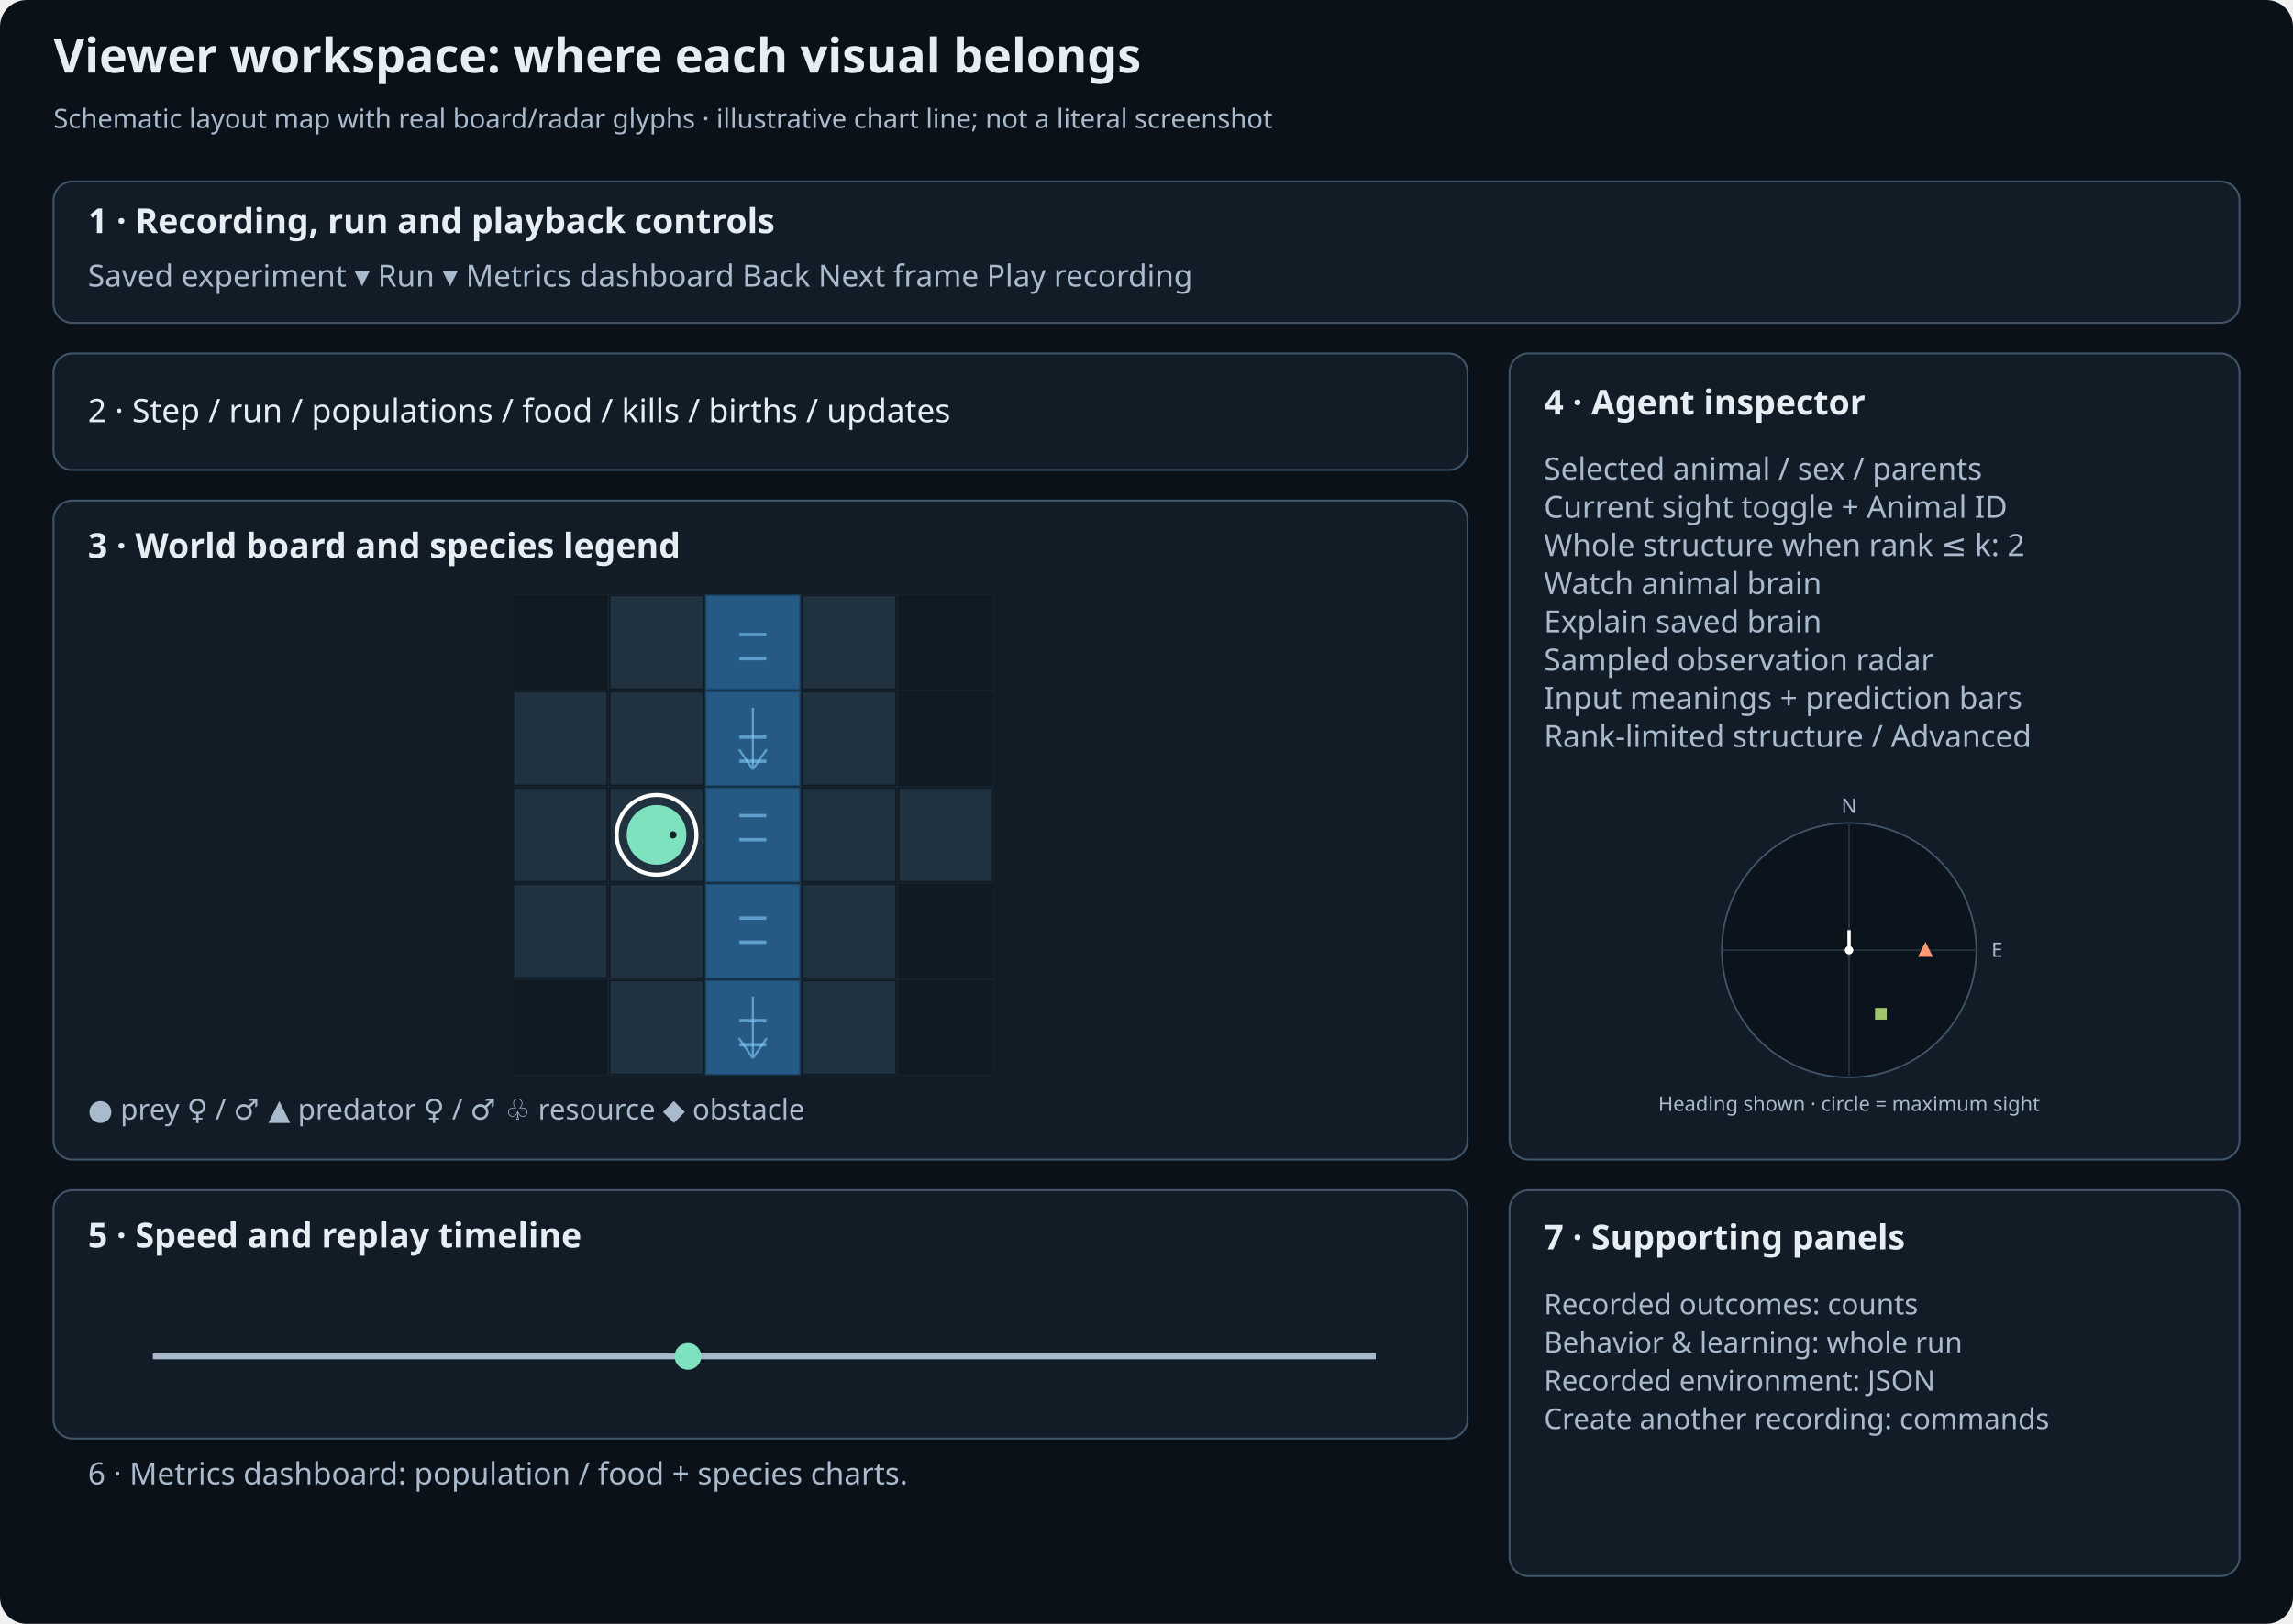
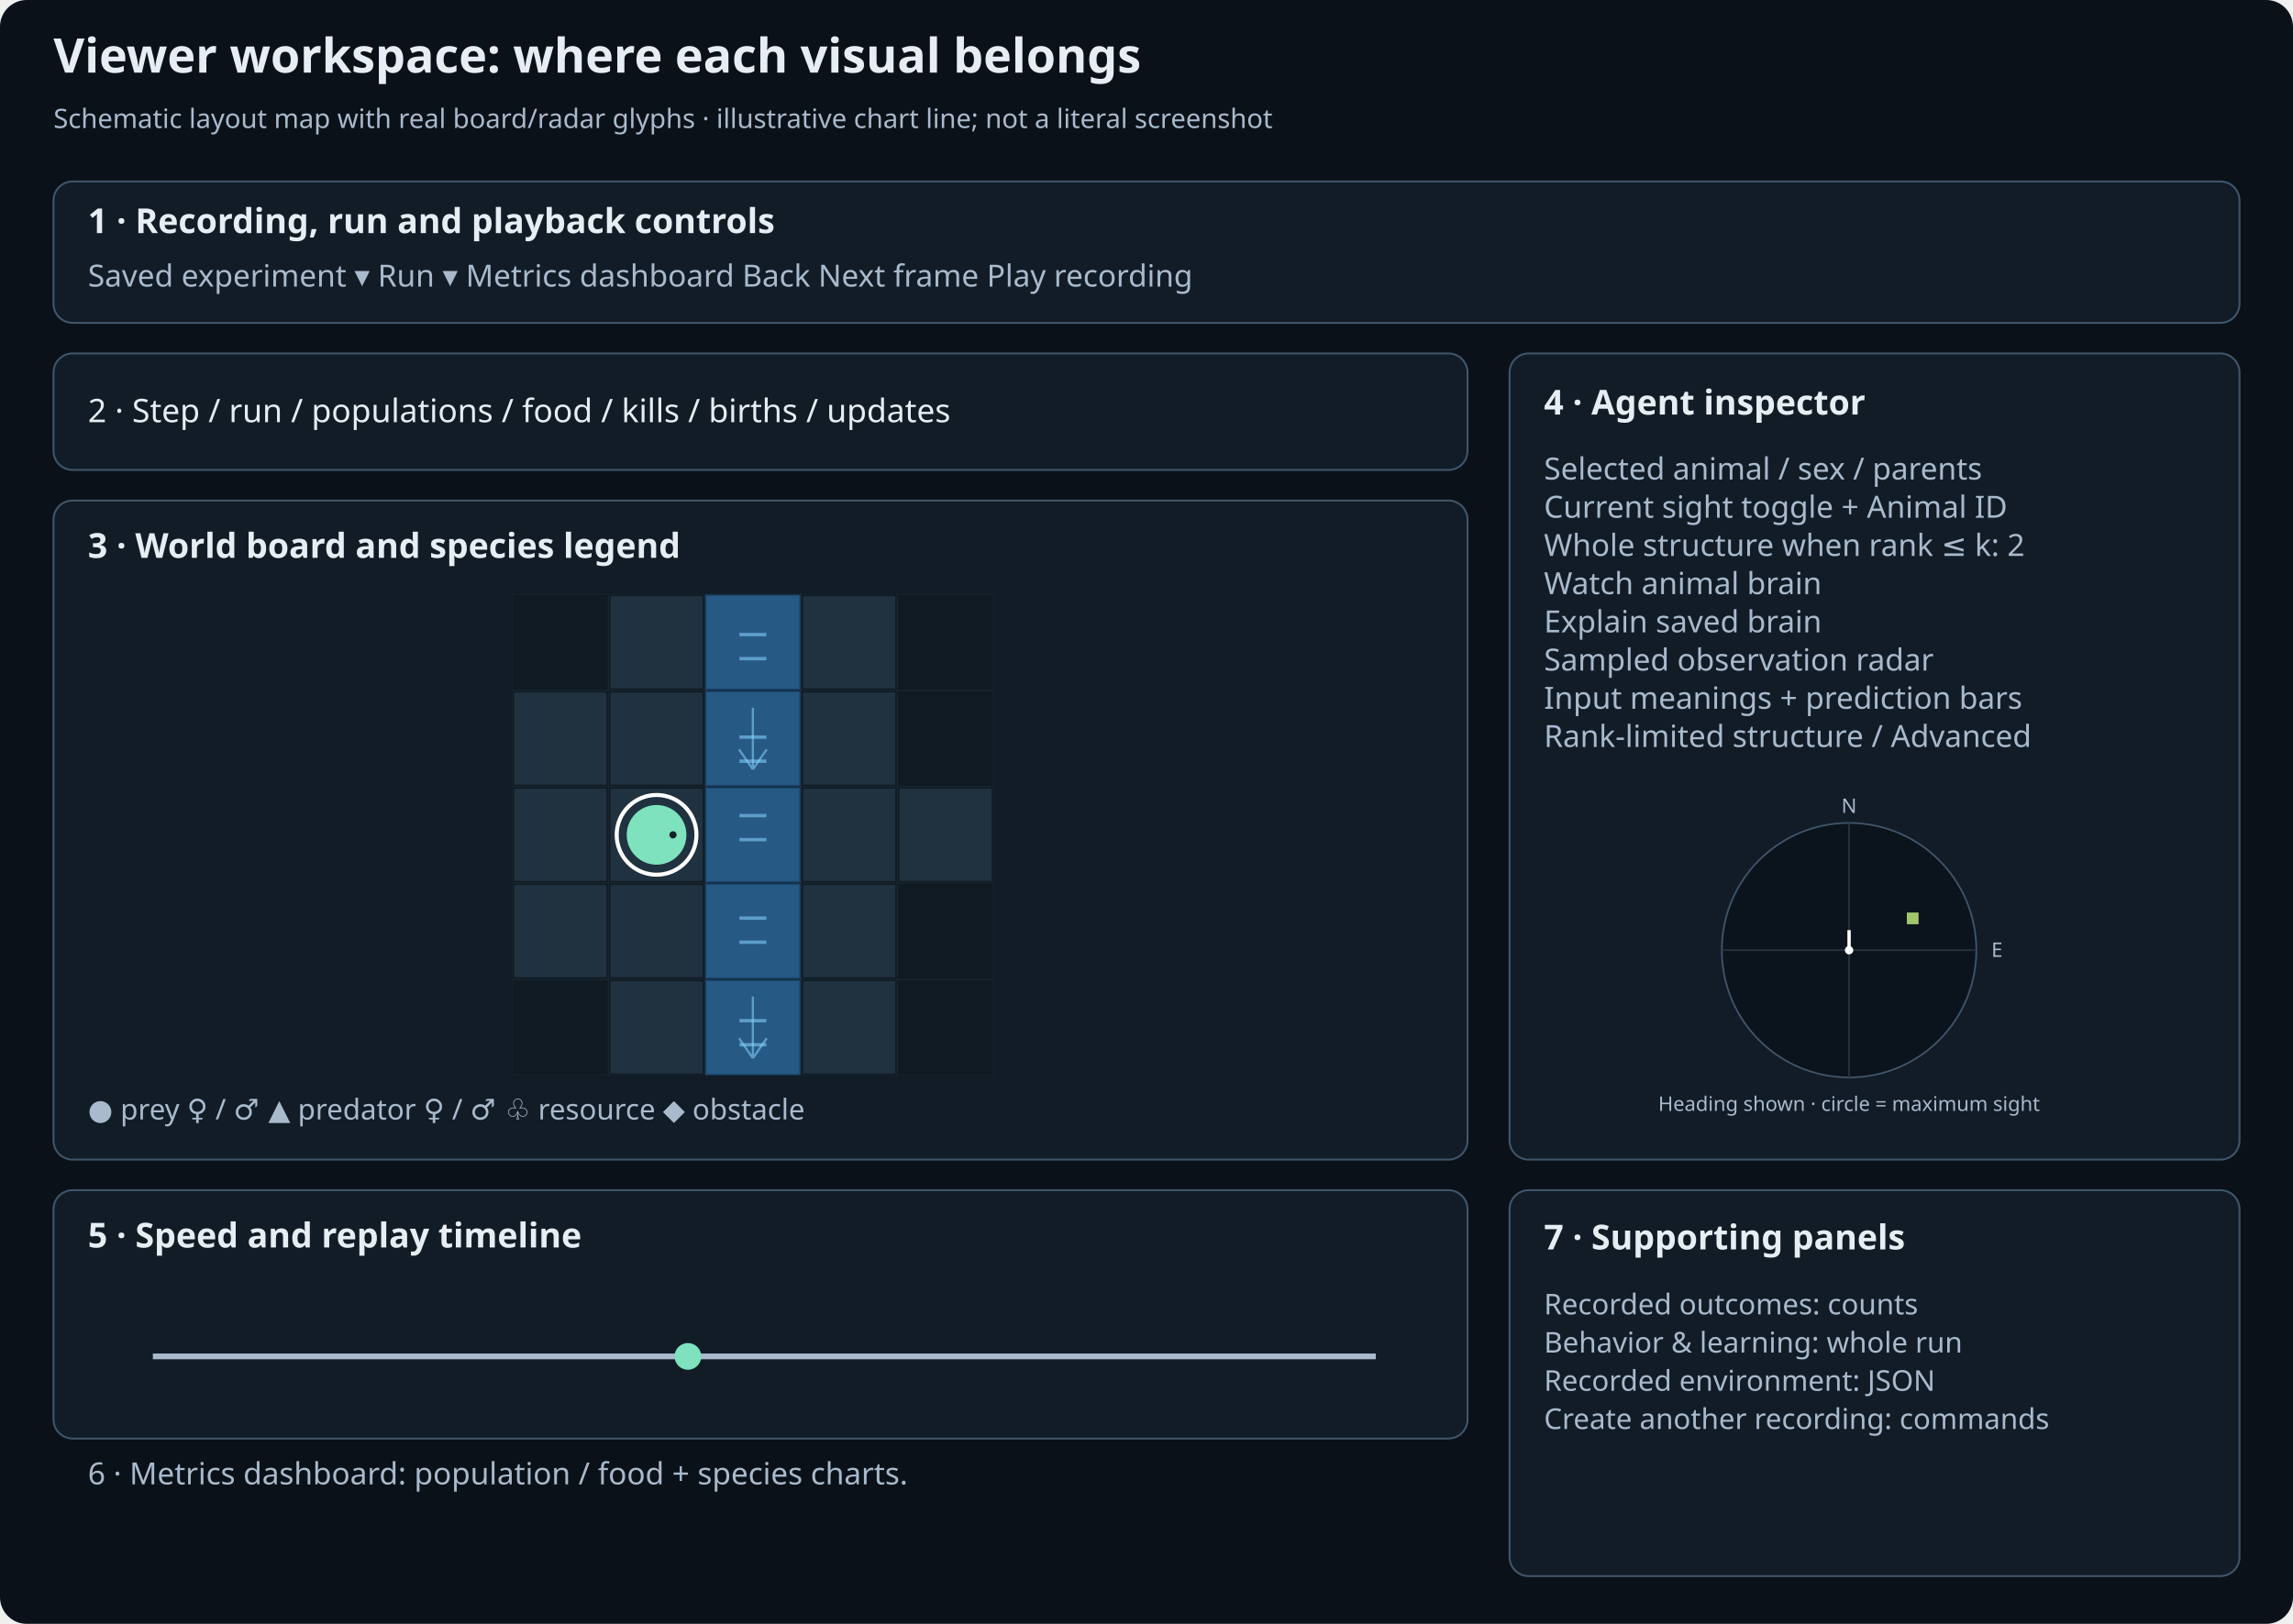
<svg xmlns="http://www.w3.org/2000/svg" width="1200" height="850" viewBox="0 0 1200 850" role="img" aria-labelledby="title desc">
  <style>.viewer-component text{font:12px system-ui,sans-serif;fill:#a9bacc}</style>
  <rect class="sheet-background" width="1200" height="850" rx="14" fill="#0b1118" />
  <g class="sheet-heading">
    <text x="28" y="38" font-family="system-ui,sans-serif" font-size="25" fill="#e6edf3" text-anchor="start" font-weight="600">Viewer workspace: where each visual belongs</text>
    <text x="28" y="67" font-family="system-ui,sans-serif" font-size="14" fill="#a9bacc" text-anchor="start">Schematic layout map with real board/radar glyphs · illustrative chart line; not a literal screenshot</text>
  </g>
  <rect x="28" y="95" width="1144" height="74" rx="10" fill="#111c27" stroke="#415569" />
  <text x="46" y="122" font-family="system-ui,sans-serif" font-size="18" fill="#e6edf3" text-anchor="start" font-weight="600">1 · Recording, run and playback controls</text>
  <text x="46" y="150" font-family="system-ui,sans-serif" font-size="16" fill="#a9bacc" text-anchor="start">Saved experiment ▾   Run ▾    Metrics dashboard    Back   Next frame   Play recording</text>
  <rect x="28" y="185" width="740" height="61" rx="10" fill="#111c27" stroke="#415569" />
  <text x="46" y="221" font-family="system-ui,sans-serif" font-size="17" fill="#e6edf3" text-anchor="start">2 · Step / run / populations / food / kills / births / updates</text>
  <rect x="28" y="262" width="740" height="345" rx="10" fill="#111c27" stroke="#415569" />
  <text x="46" y="292" font-family="system-ui,sans-serif" font-size="18" fill="#e6edf3" text-anchor="start" font-weight="600">3 · World board and species legend</text>
  <g transform="translate(268 311) scale(1.05)">
    <svg width="240" height="240" viewBox="0 0 240 240">
      <rect x="0" y="0" width="240" height="240" fill="#101a22" opacity="1" transform="" />
      <rect x="96" y="0" width="48" height="48" fill="hsl(207, 65%, 27%)" opacity="1" transform="" />
      <path d="M113.28 20.16L126.72 20.16M113.28 32.16L126.72 32.16" fill="none" stroke="#89d4ff90" stroke-width="1.68" opacity="1" transform="" />
      <rect x="96" y="48" width="48" height="48" fill="hsl(207, 65%, 27%)" opacity="1" transform="" />
      <path d="M113.28 71.28L126.72 71.28M113.28 83.28L126.72 83.28" fill="none" stroke="#89d4ff90" stroke-width="1.68" opacity="1" transform="" />
      <path d="M120 56.64L120 87.36M120 87.36L113.088 77.376M120 87.36L126.912 77.376" fill="none" stroke="#89d4ff90" stroke-width="1.1" opacity="1" transform="" />
      <rect x="96" y="96" width="48" height="48" fill="hsl(207, 65%, 27%)" opacity="1" transform="" />
      <path d="M113.28 122.4L126.72 122.4M113.28 110.4L126.72 110.4" fill="none" stroke="#89d4ff90" stroke-width="1.68" opacity="1" transform="" />
      <rect x="96" y="144" width="48" height="48" fill="hsl(207, 65%, 27%)" opacity="1" transform="" />
      <path d="M113.28 173.52L126.72 173.52M113.28 161.52L126.72 161.52" fill="none" stroke="#89d4ff90" stroke-width="1.68" opacity="1" transform="" />
      <rect x="96" y="192" width="48" height="48" fill="hsl(207, 65%, 27%)" opacity="1" transform="" />
      <path d="M113.28 224.64L126.72 224.64M113.28 212.64L126.72 212.64" fill="none" stroke="#89d4ff90" stroke-width="1.68" opacity="1" transform="" />
      <path d="M120 200.64L120 231.36M120 231.36L113.088 221.376M120 231.36L126.912 221.376" fill="none" stroke="#89d4ff90" stroke-width="1.1" opacity="1" transform="" />
      <rect x="49" y="1" width="46" height="46" fill="#8ac8ff22" opacity="1" transform="" />
      <rect x="97" y="1" width="46" height="46" fill="#8ac8ff22" opacity="1" transform="" />
      <rect x="145" y="1" width="46" height="46" fill="#8ac8ff22" opacity="1" transform="" />
      <rect x="1" y="49" width="46" height="46" fill="#8ac8ff22" opacity="1" transform="" />
      <rect x="49" y="49" width="46" height="46" fill="#8ac8ff22" opacity="1" transform="" />
      <rect x="97" y="49" width="46" height="46" fill="#8ac8ff22" opacity="1" transform="" />
      <rect x="145" y="49" width="46" height="46" fill="#8ac8ff22" opacity="1" transform="" />
      <rect x="1" y="97" width="46" height="46" fill="#8ac8ff22" opacity="1" transform="" />
      <rect x="49" y="97" width="46" height="46" fill="#8ac8ff22" opacity="1" transform="" />
      <rect x="97" y="97" width="46" height="46" fill="#8ac8ff22" opacity="1" transform="" />
      <rect x="145" y="97" width="46" height="46" fill="#8ac8ff22" opacity="1" transform="" />
      <rect x="193" y="97" width="46" height="46" fill="#8ac8ff22" opacity="1" transform="" />
      <rect x="1" y="145" width="46" height="46" fill="#8ac8ff22" opacity="1" transform="" />
      <rect x="49" y="145" width="46" height="46" fill="#8ac8ff22" opacity="1" transform="" />
      <rect x="97" y="145" width="46" height="46" fill="#8ac8ff22" opacity="1" transform="" />
      <rect x="145" y="145" width="46" height="46" fill="#8ac8ff22" opacity="1" transform="" />
      <rect x="49" y="193" width="46" height="46" fill="#8ac8ff22" opacity="1" transform="" />
      <rect x="97" y="193" width="46" height="46" fill="#8ac8ff22" opacity="1" transform="" />
      <rect x="145" y="193" width="46" height="46" fill="#8ac8ff22" opacity="1" transform="" />
      <path d="M0 0L0 240" fill="none" stroke="#172630" stroke-width="0.6" opacity="1" transform="" />
      <path d="M48 0L48 240" fill="none" stroke="#172630" stroke-width="0.6" opacity="1" transform="" />
      <path d="M96 0L96 240" fill="none" stroke="#172630" stroke-width="0.6" opacity="1" transform="" />
      <path d="M144 0L144 240" fill="none" stroke="#172630" stroke-width="0.6" opacity="1" transform="" />
      <path d="M192 0L192 240" fill="none" stroke="#172630" stroke-width="0.6" opacity="1" transform="" />
      <path d="M240 0L240 240" fill="none" stroke="#172630" stroke-width="0.6" opacity="1" transform="" />
      <path d="M0 0L240 0" fill="none" stroke="#172630" stroke-width="0.6" opacity="1" transform="" />
      <path d="M0 48L240 48" fill="none" stroke="#172630" stroke-width="0.6" opacity="1" transform="" />
      <path d="M0 96L240 96" fill="none" stroke="#172630" stroke-width="0.6" opacity="1" transform="" />
      <path d="M0 144L240 144" fill="none" stroke="#172630" stroke-width="0.6" opacity="1" transform="" />
      <path d="M0 192L240 192" fill="none" stroke="#172630" stroke-width="0.6" opacity="1" transform="" />
      <path d="M0 240L240 240" fill="none" stroke="#172630" stroke-width="0.6" opacity="1" transform="" />
      <path d="M14.88 0A14.88 14.88 0 1 0 -14.88 0A14.88 14.88 0 1 0 14.88 0Z" fill="#7de2bd" opacity="1" transform="translate(72 120) rotate(90)" />
      <path d="M1.8 -8.184A1.8 1.8 0 1 0 -1.8 -8.184A1.8 1.8 0 1 0 1.8 -8.184Z" fill="#13212a" opacity="1" transform="translate(72 120) rotate(90)" />
      <path d="M91.88 120A19.88 19.88 0 1 0 52.12 120A19.88 19.88 0 1 0 91.88 120Z" fill="none" stroke="#fff" stroke-width="2" opacity="1" transform="" />
    </svg>
  </g>
  <text x="46" y="586" font-family="system-ui,sans-serif" font-size="15" fill="#a9bacc" text-anchor="start">● prey ♀ / ♂     ▲ predator ♀ / ♂     ♧ resource    ◆ obstacle</text>
  <rect x="790" y="185" width="382" height="422" rx="10" fill="#111c27" stroke="#415569" />
  <text x="808" y="217" font-family="system-ui,sans-serif" font-size="18" fill="#e6edf3" text-anchor="start" font-weight="600">4 · Agent inspector</text>
  <text x="808" y="251" font-family="system-ui,sans-serif" font-size="16" fill="#a9bacc" text-anchor="start">Selected animal / sex / parents</text>
  <text x="808" y="271" font-family="system-ui,sans-serif" font-size="16" fill="#a9bacc" text-anchor="start">Current sight toggle + Animal ID</text>
  <text x="808" y="291" font-family="system-ui,sans-serif" font-size="16" fill="#a9bacc" text-anchor="start">Whole structure when rank ≤ k: 2</text>
  <text x="808" y="311" font-family="system-ui,sans-serif" font-size="16" fill="#a9bacc" text-anchor="start">Watch animal brain</text>
  <text x="808" y="331" font-family="system-ui,sans-serif" font-size="16" fill="#a9bacc" text-anchor="start">Explain saved brain</text>
  <text x="808" y="351" font-family="system-ui,sans-serif" font-size="16" fill="#a9bacc" text-anchor="start">Sampled observation radar</text>
  <text x="808" y="371" font-family="system-ui,sans-serif" font-size="16" fill="#a9bacc" text-anchor="start">Input meanings + prediction bars</text>
  <text x="808" y="391" font-family="system-ui,sans-serif" font-size="16" fill="#a9bacc" text-anchor="start">Rank-limited structure / Advanced</text>
  <g class="viewer-component" transform="translate(845 415) scale(0.8763)">
    <circle cx="140" cy="94" r="76" fill="var(--viz-0b131c, #0b131c)" stroke="var(--viz-415569, #415569)" />
    <line x1="64" y1="94" x2="216" y2="94" stroke="var(--viz-263341, #263341)" />
    <line x1="140" y1="18" x2="140" y2="170" stroke="var(--viz-263341, #263341)" />
    <text x="140" y="12" text-anchor="middle">N</text>
    <text x="225" y="98">E</text>
-     <rect x="155.5" y="128.5" width="7" height="7" fill="var(--viz-a2c76b, #a2c76b)" />
-     <path d="M 185.6 89 L 190.1 98 L 181.1 98 Z" fill="var(--viz-ff9a77, #ff9a77)" />
+     <rect x="174.5" y="71.5" width="7" height="7" fill="var(--viz-a2c76b, #a2c76b)" />
    <line x1="140" y1="94" x2="140" y2="82" stroke="var(--viz-fff, #fff)" stroke-width="2" />
    <circle cx="140" cy="94" r="2.5" fill="var(--viz-fff, #fff)" />
    <text x="140" y="190" text-anchor="middle">Heading shown · circle = maximum sight</text>
  </g>
  <rect x="28" y="623" width="740" height="130" rx="10" fill="#111c27" stroke="#415569" />
  <text x="46" y="653" font-family="system-ui,sans-serif" font-size="18" fill="#e6edf3" text-anchor="start" font-weight="600">5 · Speed and replay timeline</text>
  <path d="M80 710H720" fill="none" stroke="#a9bacc" stroke-width="3" />
  <circle cx="360" cy="710" r="7" fill="#7de2bd" />
  <text x="46" y="777" font-family="system-ui,sans-serif" font-size="16" fill="#a9bacc" text-anchor="start">6 · Metrics dashboard: population / food + species charts.</text>
  <rect x="790" y="623" width="382" height="202" rx="10" fill="#111c27" stroke="#415569" />
  <text x="808" y="654" font-family="system-ui,sans-serif" font-size="18" fill="#e6edf3" text-anchor="start" font-weight="600">7 · Supporting panels</text>
  <text x="808" y="688" font-family="system-ui,sans-serif" font-size="15" fill="#a9bacc" text-anchor="start">Recorded outcomes: counts</text>
  <text x="808" y="708" font-family="system-ui,sans-serif" font-size="15" fill="#a9bacc" text-anchor="start">Behavior &amp; learning: whole run</text>
  <text x="808" y="728" font-family="system-ui,sans-serif" font-size="15" fill="#a9bacc" text-anchor="start">Recorded environment: JSON</text>
  <text x="808" y="748" font-family="system-ui,sans-serif" font-size="15" fill="#a9bacc" text-anchor="start">Create another recording: commands</text>
  <style>/* Shared source for standalone viewer/inspector SVG specimens. */
@media (prefers-color-scheme: light) {
  [fill='#03091c'] {
    fill: #304c52;
  }
  [stroke='#89d4ff90'] {
    stroke: #145b8fb0;
  }
  svg {
    --viz-0b131c: #eaf0f5;
    --viz-415569: #a2b5c7;
    --viz-263341: #b7c8d7;
    --viz-8ac8ff88: #1f639c88;
    --viz-fff: #172c3c;
    --viz-61798f: #617385;
    --viz-8b9cad: #667788;
    --viz-7de2bd: #19714f;
    --viz-ff9aab: #b33352;
    --viz-ff9a77: #a84122;
    --viz-c6a5ff: #7252a5;
    --viz-a2c76b: #5c741a;
    --viz-8ac8ff: #1f639c;
    --viz-ffbd75: #965616;
    --viz-a1c8b0: #416d55;
    --viz-e1d17c: #7c6a18;
    --viz-79d6df: #236f7c;
  }
  [fill='#63ab6f'] {
    fill: #34784a;
  }
  [stroke='#63ab6f'] {
    stroke: #34784a;
  }
  svg text {
    fill: #172c3c;
  }
  svg .muted,
  svg .viewer-component text {
    fill: #4b6073;
  }
  [fill='#0b131c'] {
    fill: #eaf0f5;
  }
  [stroke='#0b131c'] {
    stroke: #eaf0f5;
  }
  [style*='fill:#0b131c'] {
    fill: #eaf0f5 !important;
  }
  [fill='#415569'] {
    fill: #a2b5c7;
  }
  [stroke='#415569'] {
    stroke: #a2b5c7;
  }
  [style*='fill:#415569'] {
    fill: #a2b5c7 !important;
  }
  [fill='#263341'] {
    fill: #b7c8d7;
  }
  [stroke='#263341'] {
    stroke: #b7c8d7;
  }
  [style*='fill:#263341'] {
    fill: #b7c8d7 !important;
  }
  [fill='#fff'] {
    fill: #172c3c;
  }
  [stroke='#fff'] {
    stroke: #172c3c;
  }
  [style*='fill:#fff'] {
    fill: #172c3c !important;
  }
  [fill='#61798f'] {
    fill: #617385;
  }
  [stroke='#61798f'] {
    stroke: #617385;
  }
  [style*='fill:#61798f'] {
    fill: #617385 !important;
  }
  [fill='#8b9cad'] {
    fill: #667788;
  }
  [stroke='#8b9cad'] {
    stroke: #667788;
  }
  [style*='fill:#8b9cad'] {
    fill: #667788 !important;
  }
  [fill='#7de2bd'] {
    fill: #19714f;
  }
  [stroke='#7de2bd'] {
    stroke: #19714f;
  }
  [style*='fill:#7de2bd'] {
    fill: #19714f !important;
  }
  [fill='#ff9aab'] {
    fill: #b33352;
  }
  [stroke='#ff9aab'] {
    stroke: #b33352;
  }
  [style*='fill:#ff9aab'] {
    fill: #b33352 !important;
  }
  [fill='#ff9a77'] {
    fill: #a84122;
  }
  [stroke='#ff9a77'] {
    stroke: #a84122;
  }
  [style*='fill:#ff9a77'] {
    fill: #a84122 !important;
  }
  [fill='#c6a5ff'] {
    fill: #7252a5;
  }
  [stroke='#c6a5ff'] {
    stroke: #7252a5;
  }
  [style*='fill:#c6a5ff'] {
    fill: #7252a5 !important;
  }
  [fill='#a2c76b'] {
    fill: #5c741a;
  }
  [stroke='#a2c76b'] {
    stroke: #5c741a;
  }
  [style*='fill:#a2c76b'] {
    fill: #5c741a !important;
  }
  [fill='#8ac8ff'] {
    fill: #1f639c;
  }
  [stroke='#8ac8ff'] {
    stroke: #1f639c;
  }
  [style*='fill:#8ac8ff'] {
    fill: #1f639c !important;
  }
  [fill='#ffbd75'] {
    fill: #965616;
  }
  [stroke='#ffbd75'] {
    stroke: #965616;
  }
  [style*='fill:#ffbd75'] {
    fill: #965616 !important;
  }
  [fill='#a1c8b0'] {
    fill: #416d55;
  }
  [stroke='#a1c8b0'] {
    stroke: #416d55;
  }
  [style*='fill:#a1c8b0'] {
    fill: #416d55 !important;
  }
  [fill='#e1d17c'] {
    fill: #7c6a18;
  }
  [stroke='#e1d17c'] {
    stroke: #7c6a18;
  }
  [style*='fill:#e1d17c'] {
    fill: #7c6a18 !important;
  }
  [fill='#79d6df'] {
    fill: #236f7c;
  }
  [stroke='#79d6df'] {
    stroke: #236f7c;
  }
  [style*='fill:#79d6df'] {
    fill: #236f7c !important;
  }
  [fill='#0b1118'] {
    fill: #f2f5f8;
  }
  [stroke='#0b1118'] {
    stroke: #f2f5f8;
  }
  [style*='fill:#0b1118'] {
    fill: #f2f5f8 !important;
  }
  [fill='#111c21'] {
    fill: #f2f5f8;
  }
  [stroke='#111c21'] {
    stroke: #f2f5f8;
  }
  [style*='fill:#111c21'] {
    fill: #f2f5f8 !important;
  }
  [fill='#111c27'] {
    fill: #ffffff;
  }
  [stroke='#111c27'] {
    stroke: #ffffff;
  }
  [style*='fill:#111c27'] {
    fill: #ffffff !important;
  }
  [fill='#101a22'] {
    fill: #dce6d8;
  }
  [stroke='#101a22'] {
    stroke: #dce6d8;
  }
  [style*='fill:#101a22'] {
    fill: #dce6d8 !important;
  }
  [fill='#e6edf3'] {
    fill: #172c3c;
  }
  [stroke='#e6edf3'] {
    stroke: #172c3c;
  }
  [style*='fill:#e6edf3'] {
    fill: #172c3c !important;
  }
  [fill='#e1e9e8'] {
    fill: #172c3c;
  }
  [stroke='#e1e9e8'] {
    stroke: #172c3c;
  }
  [style*='fill:#e1e9e8'] {
    fill: #172c3c !important;
  }
  [fill='#a4b5c5'] {
    fill: #4b6073;
  }
  [stroke='#a4b5c5'] {
    stroke: #4b6073;
  }
  [style*='fill:#a4b5c5'] {
    fill: #4b6073 !important;
  }
  [fill='#a9bacc'] {
    fill: #4b6073;
  }
  [stroke='#a9bacc'] {
    stroke: #4b6073;
  }
  [style*='fill:#a9bacc'] {
    fill: #4b6073 !important;
  }
  [fill='#3a4b5c'] {
    fill: #6a7d89;
  }
  [stroke='#3a4b5c'] {
    stroke: #6a7d89;
  }
  [style*='fill:#3a4b5c'] {
    fill: #6a7d89 !important;
  }
  [fill='#13212a'] {
    fill: #e3edf4;
  }
  [fill='#1c1019'] {
    fill: #f6e3ea;
  }
  [fill='#102632'] {
    fill: #dceef7;
  }
  [fill='#f0dfba75'] {
    fill: #f7ead2;
  }
  /* Same-species competition uses the actual viewer's light-theme amber. */
  [fill='#ffd08a'] {
    fill: #9a4100;
  }
  [stroke='#ffd08a'] {
    stroke: #9a4100;
  }
  text[stroke='#111827'] {
    stroke: #ffffff;
  }
}
@media (prefers-color-scheme: light) {[fill='hsl(207, 65%, 27%)'] { fill: hsl(207, 65%, 60%); }}</style>
</svg>
